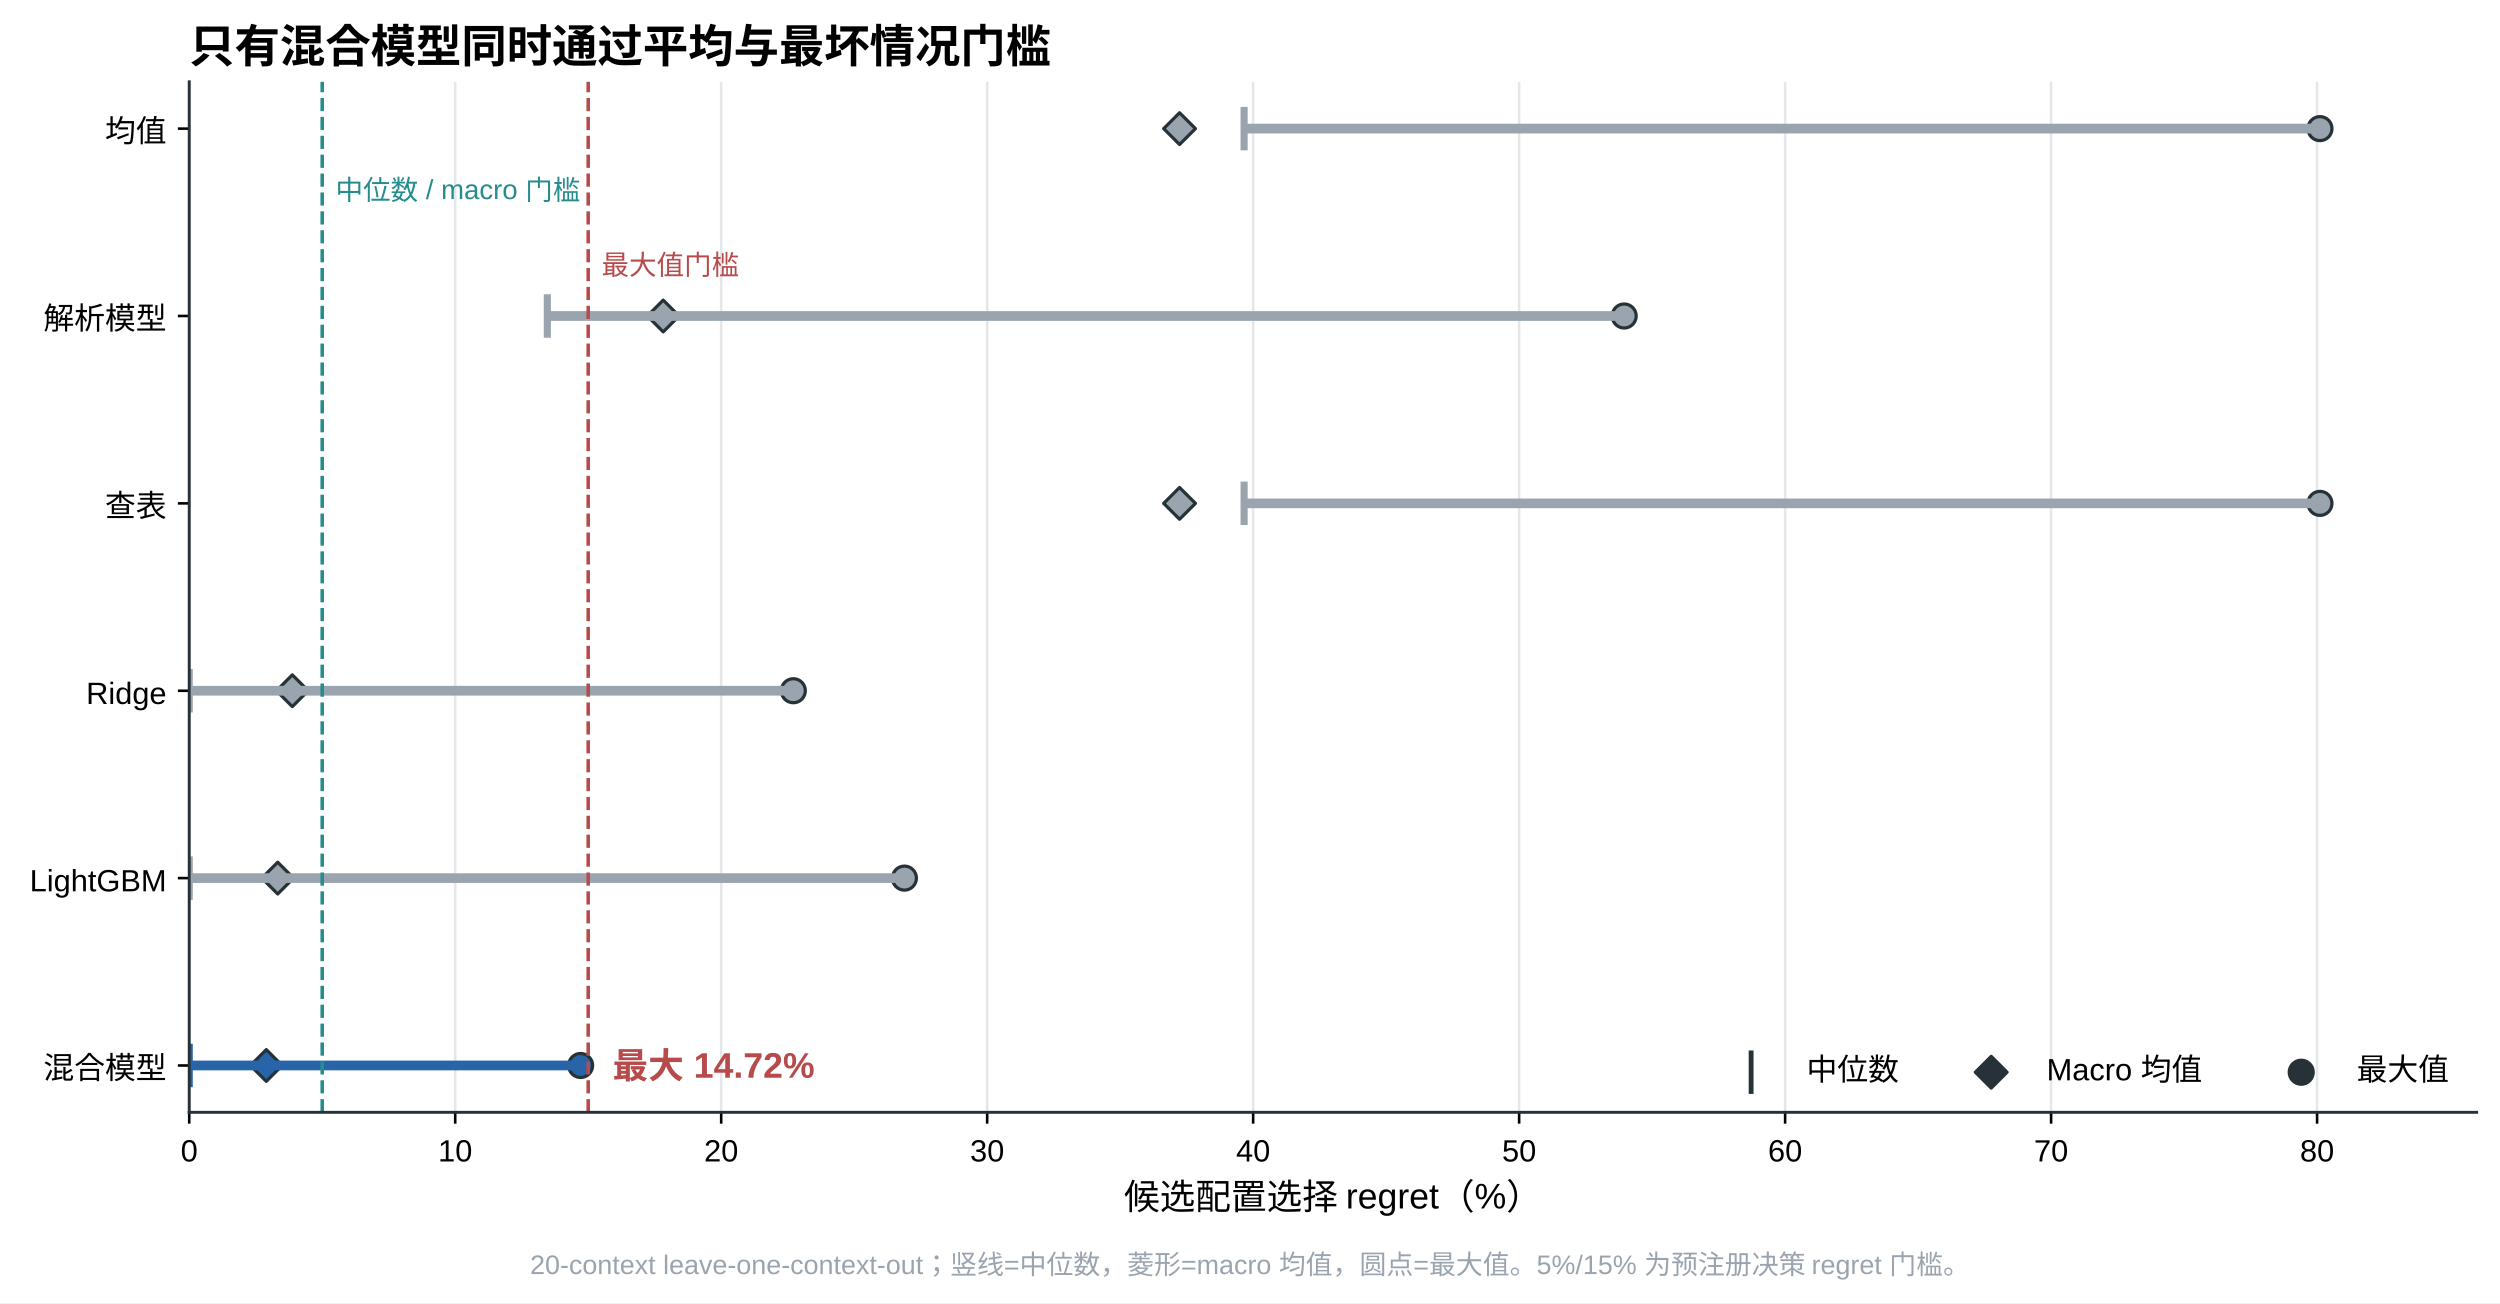
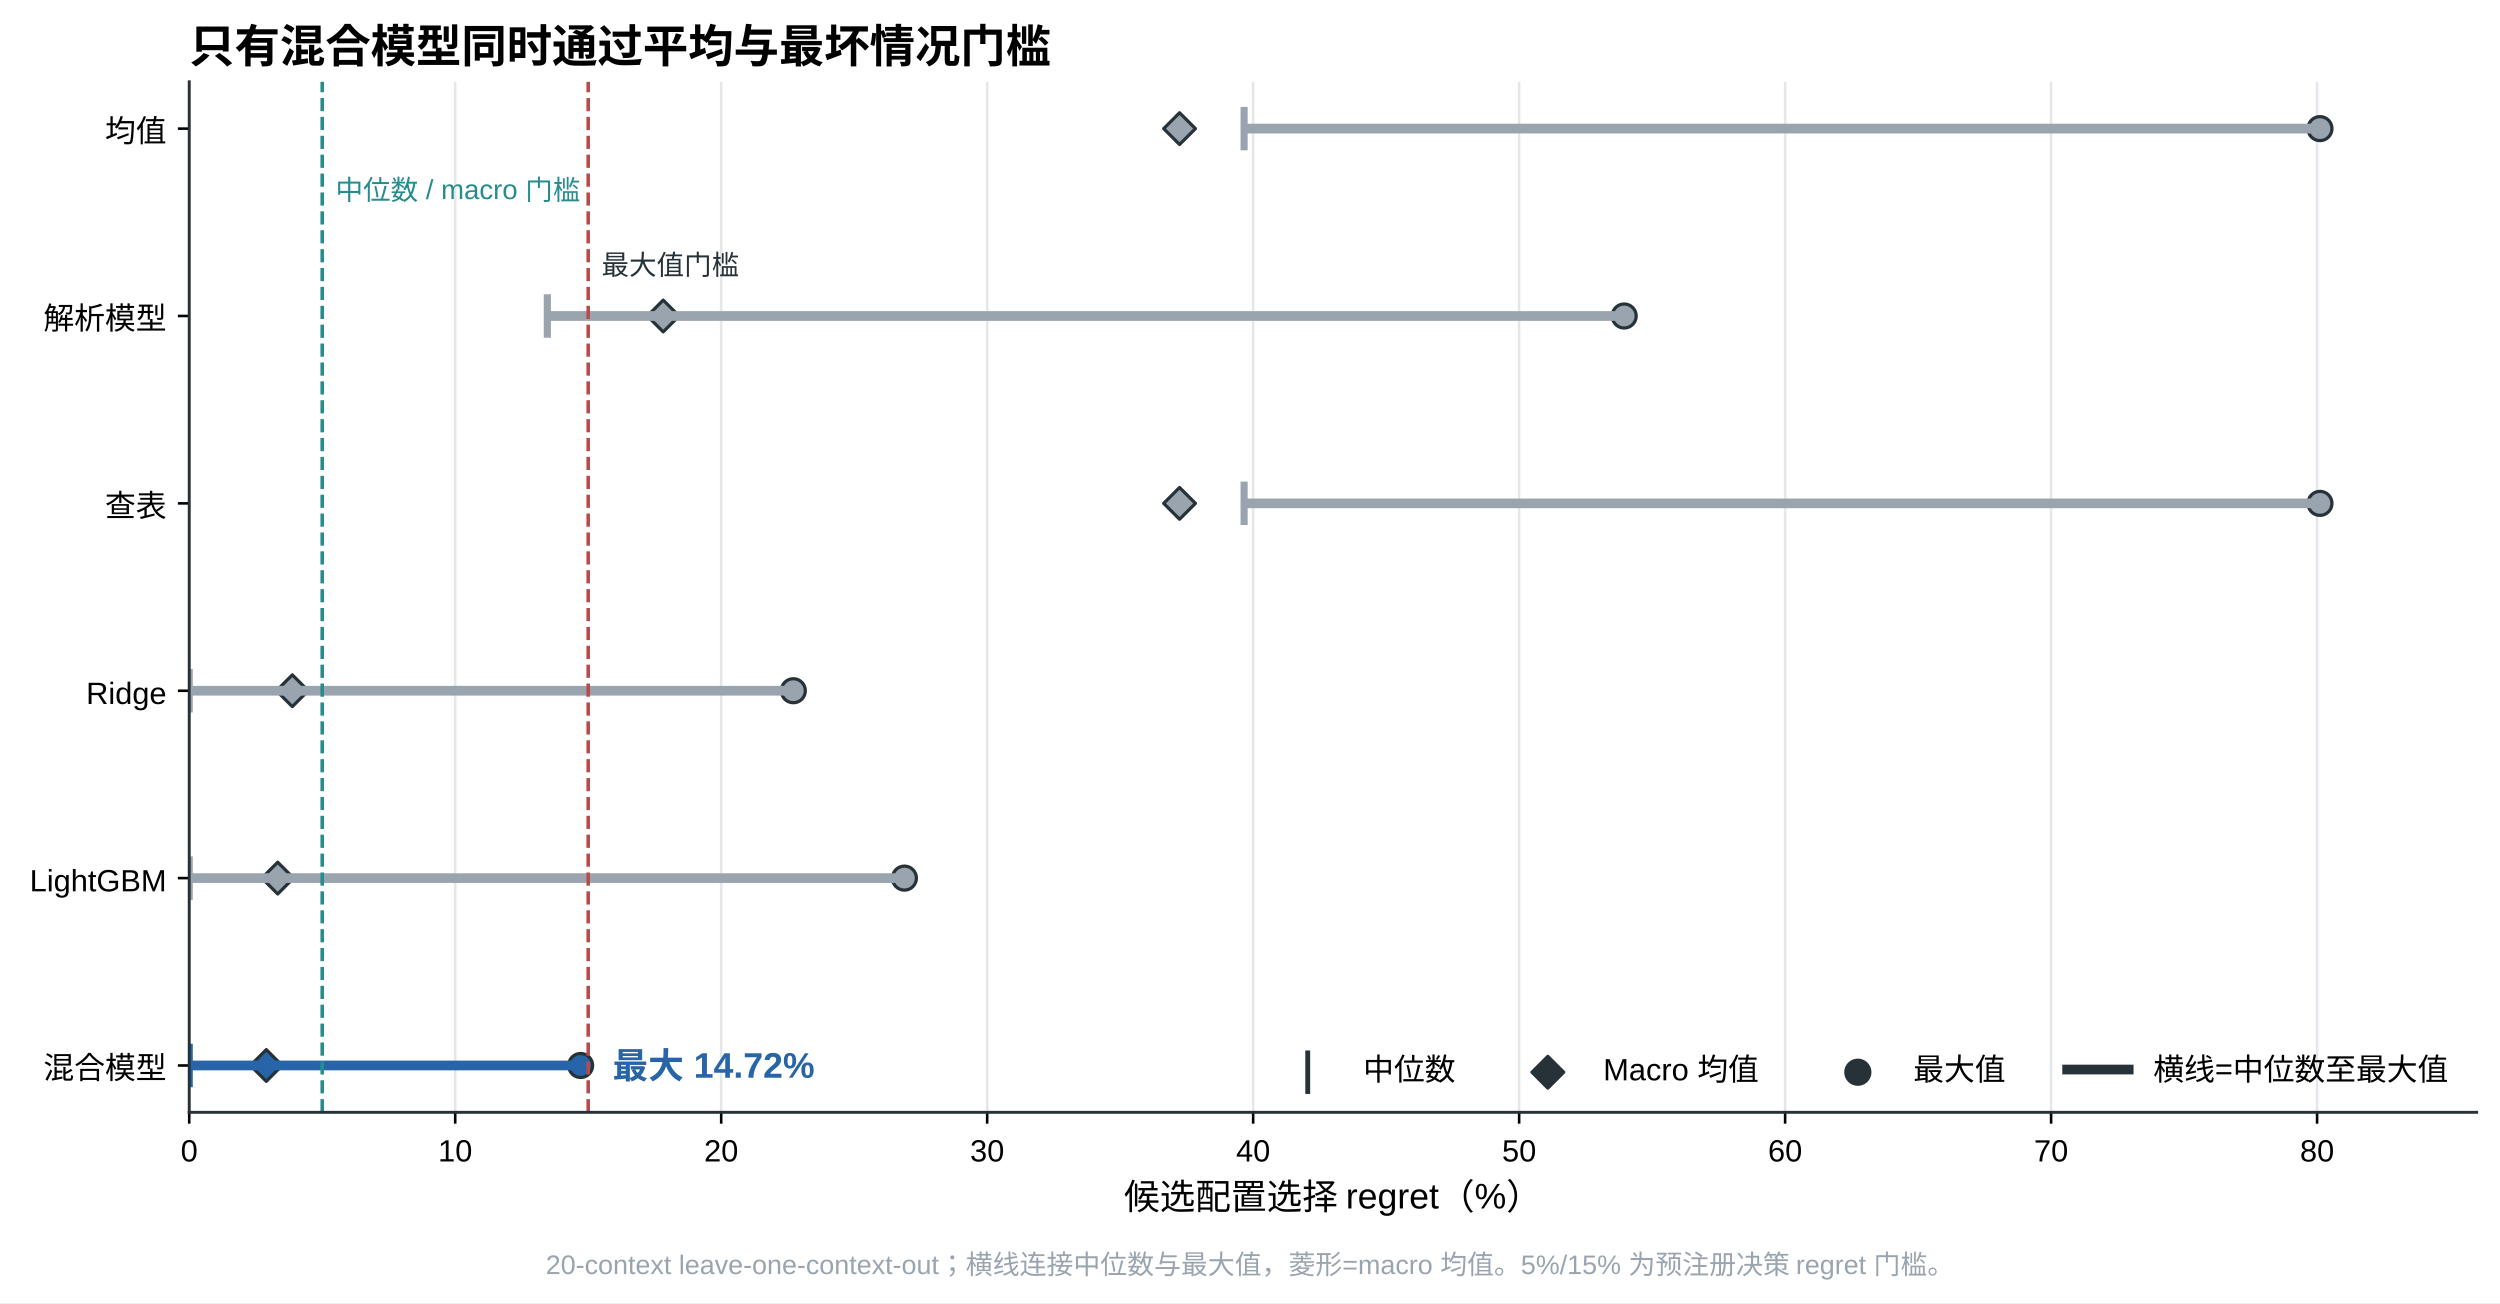
<svg xmlns="http://www.w3.org/2000/svg" xmlns:xlink="http://www.w3.org/1999/xlink" width="771.6pt" height="402.186pt" viewBox="0 0 771.6 402.186" version="1.1">
  <defs>
    <style type="text/css">*{stroke-linejoin: round; stroke-linecap: butt}</style>
  </defs>
  <g id="figure_1">
    <g id="patch_1">
      <path d="M 0 402.186 L 771.6 402.186 L 771.6 0 L 0 0 z " style="fill: #ffffff" />
    </g>
    <g id="axes_1">
      <g id="patch_2">
        <path d="M 58.402 343.307 L 764.4 343.307 L 764.4 25.24 L 58.402 25.24 z " style="fill: #ffffff" />
      </g>
      <g id="matplotlib.axis_1">
        <g id="xtick_1">
          <g id="line2d_1">
-             <path d="M 58.402 343.307 L 58.402 25.24 " clip-path="url(#pa37e10b043)" style="fill: none; stroke: #e5e8eb; stroke-width: 0.8; stroke-linecap: square" />
+             <path d="M 58.402 343.307 L 58.402 25.24 " clip-path="url(#p8f17d82b5f)" style="fill: none; stroke: #e5e8eb; stroke-width: 0.8; stroke-linecap: square" />
          </g>
          <g id="line2d_2">
            <defs>
-               <path id="mc24f35958a" d="M 0 0 L 0 3.5 " style="stroke: #000000; stroke-width: 0.8" />
+               <path id="mbf9ecc6042" d="M 0 0 L 0 3.5 " style="stroke: #000000; stroke-width: 0.8" />
            </defs>
            <g>
-               <use xlink:href="#mc24f35958a" x="58.402" y="343.307" style="stroke: #000000; stroke-width: 0.8" />
+               <use xlink:href="#mbf9ecc6042" x="58.402" y="343.307" style="stroke: #000000; stroke-width: 0.8" />
            </g>
          </g>
          <g id="text_1">
            <text style="font-size: 9.5px; font-family: 'PingFang SC', 'Hiragino Sans GB', 'Heiti SC', 'Arial', 'DejaVu Sans', 'Liberation Sans', sans-serif; text-anchor: middle" x="58.402" y="358.477" transform="rotate(-0 58.40172 358.4772)">0</text>
          </g>
        </g>
        <g id="xtick_2">
          <g id="line2d_3">
-             <path d="M 140.494 343.307 L 140.494 25.24 " clip-path="url(#pa37e10b043)" style="fill: none; stroke: #e5e8eb; stroke-width: 0.8; stroke-linecap: square" />
+             <path d="M 140.494 343.307 L 140.494 25.24 " clip-path="url(#p8f17d82b5f)" style="fill: none; stroke: #e5e8eb; stroke-width: 0.8; stroke-linecap: square" />
          </g>
          <g id="line2d_4">
            <g>
-               <use xlink:href="#mc24f35958a" x="140.494" y="343.307" style="stroke: #000000; stroke-width: 0.8" />
+               <use xlink:href="#mbf9ecc6042" x="140.494" y="343.307" style="stroke: #000000; stroke-width: 0.8" />
            </g>
          </g>
          <g id="text_2">
            <text style="font-size: 9.5px; font-family: 'PingFang SC', 'Hiragino Sans GB', 'Heiti SC', 'Arial', 'DejaVu Sans', 'Liberation Sans', sans-serif; text-anchor: middle" x="140.494" y="358.477" transform="rotate(-0 140.4945 358.4772)">10</text>
          </g>
        </g>
        <g id="xtick_3">
          <g id="line2d_5">
-             <path d="M 222.587 343.307 L 222.587 25.24 " clip-path="url(#pa37e10b043)" style="fill: none; stroke: #e5e8eb; stroke-width: 0.8; stroke-linecap: square" />
+             <path d="M 222.587 343.307 L 222.587 25.24 " clip-path="url(#p8f17d82b5f)" style="fill: none; stroke: #e5e8eb; stroke-width: 0.8; stroke-linecap: square" />
          </g>
          <g id="line2d_6">
            <g>
-               <use xlink:href="#mc24f35958a" x="222.587" y="343.307" style="stroke: #000000; stroke-width: 0.8" />
+               <use xlink:href="#mbf9ecc6042" x="222.587" y="343.307" style="stroke: #000000; stroke-width: 0.8" />
            </g>
          </g>
          <g id="text_3">
            <text style="font-size: 9.5px; font-family: 'PingFang SC', 'Hiragino Sans GB', 'Heiti SC', 'Arial', 'DejaVu Sans', 'Liberation Sans', sans-serif; text-anchor: middle" x="222.587" y="358.477" transform="rotate(-0 222.5873 358.4772)">20</text>
          </g>
        </g>
        <g id="xtick_4">
          <g id="line2d_7">
-             <path d="M 304.68 343.307 L 304.68 25.24 " clip-path="url(#pa37e10b043)" style="fill: none; stroke: #e5e8eb; stroke-width: 0.8; stroke-linecap: square" />
+             <path d="M 304.68 343.307 L 304.68 25.24 " clip-path="url(#p8f17d82b5f)" style="fill: none; stroke: #e5e8eb; stroke-width: 0.8; stroke-linecap: square" />
          </g>
          <g id="line2d_8">
            <g>
-               <use xlink:href="#mc24f35958a" x="304.68" y="343.307" style="stroke: #000000; stroke-width: 0.8" />
+               <use xlink:href="#mbf9ecc6042" x="304.68" y="343.307" style="stroke: #000000; stroke-width: 0.8" />
            </g>
          </g>
          <g id="text_4">
            <text style="font-size: 9.5px; font-family: 'PingFang SC', 'Hiragino Sans GB', 'Heiti SC', 'Arial', 'DejaVu Sans', 'Liberation Sans', sans-serif; text-anchor: middle" x="304.68" y="358.477" transform="rotate(-0 304.68 358.4772)">30</text>
          </g>
        </g>
        <g id="xtick_5">
          <g id="line2d_9">
-             <path d="M 386.773 343.307 L 386.773 25.24 " clip-path="url(#pa37e10b043)" style="fill: none; stroke: #e5e8eb; stroke-width: 0.8; stroke-linecap: square" />
+             <path d="M 386.773 343.307 L 386.773 25.24 " clip-path="url(#p8f17d82b5f)" style="fill: none; stroke: #e5e8eb; stroke-width: 0.8; stroke-linecap: square" />
          </g>
          <g id="line2d_10">
            <g>
-               <use xlink:href="#mc24f35958a" x="386.773" y="343.307" style="stroke: #000000; stroke-width: 0.8" />
+               <use xlink:href="#mbf9ecc6042" x="386.773" y="343.307" style="stroke: #000000; stroke-width: 0.8" />
            </g>
          </g>
          <g id="text_5">
            <text style="font-size: 9.5px; font-family: 'PingFang SC', 'Hiragino Sans GB', 'Heiti SC', 'Arial', 'DejaVu Sans', 'Liberation Sans', sans-serif; text-anchor: middle" x="386.773" y="358.477" transform="rotate(-0 386.7728 358.4772)">40</text>
          </g>
        </g>
        <g id="xtick_6">
          <g id="line2d_11">
-             <path d="M 468.866 343.307 L 468.866 25.24 " clip-path="url(#pa37e10b043)" style="fill: none; stroke: #e5e8eb; stroke-width: 0.8; stroke-linecap: square" />
+             <path d="M 468.866 343.307 L 468.866 25.24 " clip-path="url(#p8f17d82b5f)" style="fill: none; stroke: #e5e8eb; stroke-width: 0.8; stroke-linecap: square" />
          </g>
          <g id="line2d_12">
            <g>
-               <use xlink:href="#mc24f35958a" x="468.866" y="343.307" style="stroke: #000000; stroke-width: 0.8" />
+               <use xlink:href="#mbf9ecc6042" x="468.866" y="343.307" style="stroke: #000000; stroke-width: 0.8" />
            </g>
          </g>
          <g id="text_6">
            <text style="font-size: 9.5px; font-family: 'PingFang SC', 'Hiragino Sans GB', 'Heiti SC', 'Arial', 'DejaVu Sans', 'Liberation Sans', sans-serif; text-anchor: middle" x="468.866" y="358.477" transform="rotate(-0 468.8656 358.4772)">50</text>
          </g>
        </g>
        <g id="xtick_7">
          <g id="line2d_13">
-             <path d="M 550.958 343.307 L 550.958 25.24 " clip-path="url(#pa37e10b043)" style="fill: none; stroke: #e5e8eb; stroke-width: 0.8; stroke-linecap: square" />
+             <path d="M 550.958 343.307 L 550.958 25.24 " clip-path="url(#p8f17d82b5f)" style="fill: none; stroke: #e5e8eb; stroke-width: 0.8; stroke-linecap: square" />
          </g>
          <g id="line2d_14">
            <g>
-               <use xlink:href="#mc24f35958a" x="550.958" y="343.307" style="stroke: #000000; stroke-width: 0.8" />
+               <use xlink:href="#mbf9ecc6042" x="550.958" y="343.307" style="stroke: #000000; stroke-width: 0.8" />
            </g>
          </g>
          <g id="text_7">
            <text style="font-size: 9.5px; font-family: 'PingFang SC', 'Hiragino Sans GB', 'Heiti SC', 'Arial', 'DejaVu Sans', 'Liberation Sans', sans-serif; text-anchor: middle" x="550.958" y="358.477" transform="rotate(-0 550.9583 358.4772)">60</text>
          </g>
        </g>
        <g id="xtick_8">
          <g id="line2d_15">
-             <path d="M 633.051 343.307 L 633.051 25.24 " clip-path="url(#pa37e10b043)" style="fill: none; stroke: #e5e8eb; stroke-width: 0.8; stroke-linecap: square" />
+             <path d="M 633.051 343.307 L 633.051 25.24 " clip-path="url(#p8f17d82b5f)" style="fill: none; stroke: #e5e8eb; stroke-width: 0.8; stroke-linecap: square" />
          </g>
          <g id="line2d_16">
            <g>
-               <use xlink:href="#mc24f35958a" x="633.051" y="343.307" style="stroke: #000000; stroke-width: 0.8" />
+               <use xlink:href="#mbf9ecc6042" x="633.051" y="343.307" style="stroke: #000000; stroke-width: 0.8" />
            </g>
          </g>
          <g id="text_8">
            <text style="font-size: 9.5px; font-family: 'PingFang SC', 'Hiragino Sans GB', 'Heiti SC', 'Arial', 'DejaVu Sans', 'Liberation Sans', sans-serif; text-anchor: middle" x="633.051" y="358.477" transform="rotate(-0 633.0511 358.4772)">70</text>
          </g>
        </g>
        <g id="xtick_9">
          <g id="line2d_17">
-             <path d="M 715.144 343.307 L 715.144 25.24 " clip-path="url(#pa37e10b043)" style="fill: none; stroke: #e5e8eb; stroke-width: 0.8; stroke-linecap: square" />
+             <path d="M 715.144 343.307 L 715.144 25.24 " clip-path="url(#p8f17d82b5f)" style="fill: none; stroke: #e5e8eb; stroke-width: 0.8; stroke-linecap: square" />
          </g>
          <g id="line2d_18">
            <g>
-               <use xlink:href="#mc24f35958a" x="715.144" y="343.307" style="stroke: #000000; stroke-width: 0.8" />
+               <use xlink:href="#mbf9ecc6042" x="715.144" y="343.307" style="stroke: #000000; stroke-width: 0.8" />
            </g>
          </g>
          <g id="text_9">
            <text style="font-size: 9.5px; font-family: 'PingFang SC', 'Hiragino Sans GB', 'Heiti SC', 'Arial', 'DejaVu Sans', 'Liberation Sans', sans-serif; text-anchor: middle" x="715.144" y="358.477" transform="rotate(-0 715.1439 358.4772)">80</text>
          </g>
        </g>
        <g id="text_10">
          <text style="font-size: 11px; font-family: 'PingFang SC', 'Hiragino Sans GB', 'Heiti SC', 'Arial', 'DejaVu Sans', 'Liberation Sans', sans-serif; text-anchor: middle" x="411.401" y="373.267" transform="rotate(-0 411.4006 373.2672)">候选配置选择 regret（%）</text>
        </g>
      </g>
      <g id="matplotlib.axis_2">
        <g id="ytick_1">
          <g id="line2d_19">
            <defs>
-               <path id="mb0dd5db1c2" d="M 0 0 L -3.5 0 " style="stroke: #000000; stroke-width: 0.8" />
+               <path id="mc2cc28c5b5" d="M 0 0 L -3.5 0 " style="stroke: #000000; stroke-width: 0.8" />
            </defs>
            <g>
-               <use xlink:href="#mb0dd5db1c2" x="58.402" y="39.698" style="stroke: #000000; stroke-width: 0.8" />
+               <use xlink:href="#mc2cc28c5b5" x="58.402" y="39.698" style="stroke: #000000; stroke-width: 0.8" />
            </g>
          </g>
          <g id="text_11">
            <text style="font-size: 9.5px; font-family: 'PingFang SC', 'Hiragino Sans GB', 'Heiti SC', 'Arial', 'DejaVu Sans', 'Liberation Sans', sans-serif; text-anchor: end" x="51.402" y="43.783" transform="rotate(-0 51.40172 43.7826)">均值</text>
          </g>
        </g>
        <g id="ytick_2">
          <g id="line2d_20">
            <g>
-               <use xlink:href="#mb0dd5db1c2" x="58.402" y="97.528" style="stroke: #000000; stroke-width: 0.8" />
+               <use xlink:href="#mc2cc28c5b5" x="58.402" y="97.528" style="stroke: #000000; stroke-width: 0.8" />
            </g>
          </g>
          <g id="text_12">
            <text style="font-size: 9.5px; font-family: 'PingFang SC', 'Hiragino Sans GB', 'Heiti SC', 'Arial', 'DejaVu Sans', 'Liberation Sans', sans-serif; text-anchor: end" x="51.402" y="101.613" transform="rotate(-0 51.40172 101.613)">解析模型</text>
          </g>
        </g>
        <g id="ytick_3">
          <g id="line2d_21">
            <g>
-               <use xlink:href="#mb0dd5db1c2" x="58.402" y="155.358" style="stroke: #000000; stroke-width: 0.8" />
+               <use xlink:href="#mc2cc28c5b5" x="58.402" y="155.358" style="stroke: #000000; stroke-width: 0.8" />
            </g>
          </g>
          <g id="text_13">
            <text style="font-size: 9.5px; font-family: 'PingFang SC', 'Hiragino Sans GB', 'Heiti SC', 'Arial', 'DejaVu Sans', 'Liberation Sans', sans-serif; text-anchor: end" x="51.402" y="159.443" transform="rotate(-0 51.40172 159.4434)">查表</text>
          </g>
        </g>
        <g id="ytick_4">
          <g id="line2d_22">
            <g>
-               <use xlink:href="#mb0dd5db1c2" x="58.402" y="213.189" style="stroke: #000000; stroke-width: 0.8" />
+               <use xlink:href="#mc2cc28c5b5" x="58.402" y="213.189" style="stroke: #000000; stroke-width: 0.8" />
            </g>
          </g>
          <g id="text_14">
            <text style="font-size: 9.5px; font-family: 'PingFang SC', 'Hiragino Sans GB', 'Heiti SC', 'Arial', 'DejaVu Sans', 'Liberation Sans', sans-serif; text-anchor: end" x="51.402" y="217.274" transform="rotate(-0 51.40172 217.2738)">Ridge</text>
          </g>
        </g>
        <g id="ytick_5">
          <g id="line2d_23">
            <g>
-               <use xlink:href="#mb0dd5db1c2" x="58.402" y="271.019" style="stroke: #000000; stroke-width: 0.8" />
+               <use xlink:href="#mc2cc28c5b5" x="58.402" y="271.019" style="stroke: #000000; stroke-width: 0.8" />
            </g>
          </g>
          <g id="text_15">
            <text style="font-size: 9.5px; font-family: 'PingFang SC', 'Hiragino Sans GB', 'Heiti SC', 'Arial', 'DejaVu Sans', 'Liberation Sans', sans-serif; text-anchor: end" x="51.402" y="275.104" transform="rotate(-0 51.40172 275.1042)">LightGBM</text>
          </g>
        </g>
        <g id="ytick_6">
          <g id="line2d_24">
            <g>
-               <use xlink:href="#mb0dd5db1c2" x="58.402" y="328.85" style="stroke: #000000; stroke-width: 0.8" />
+               <use xlink:href="#mc2cc28c5b5" x="58.402" y="328.85" style="stroke: #000000; stroke-width: 0.8" />
            </g>
          </g>
          <g id="text_16">
            <text style="font-size: 9.5px; font-family: 'PingFang SC', 'Hiragino Sans GB', 'Heiti SC', 'Arial', 'DejaVu Sans', 'Liberation Sans', sans-serif; text-anchor: end" x="51.402" y="332.935" transform="rotate(-0 51.40172 332.9346)">混合模型</text>
          </g>
        </g>
      </g>
      <g id="PathCollection_1">
        <defs>
-           <path id="mb87c139015" d="M 0 6.708 L 0 -6.708 " style="stroke: #9aa4af; stroke-width: 2.2" />
-         </defs>
-         <g clip-path="url(#pa37e10b043)">
-           <use xlink:href="#mb87c139015" x="383.981" y="39.698" style="fill: #9aa4af; stroke: #9aa4af; stroke-width: 2.2" />
+           <path id="m40cfe04ef6" d="M 0 6.708 L 0 -6.708 " style="stroke: #9aa4af; stroke-width: 2.2" />
+         </defs>
+         <g clip-path="url(#p8f17d82b5f)">
+           <use xlink:href="#m40cfe04ef6" x="383.981" y="39.698" style="fill: #9aa4af; stroke: #9aa4af; stroke-width: 2.2" />
        </g>
      </g>
      <g id="PathCollection_2">
        <defs>
-           <path id="mb8f2b60434" d="M -0 4.899 L 4.899 0 L 0 -4.899 L -4.899 -0 z " style="stroke: #263238" />
-         </defs>
-         <g clip-path="url(#pa37e10b043)">
-           <use xlink:href="#mb8f2b60434" x="364.057" y="39.698" style="fill: #9aa4af; stroke: #263238" />
+           <path id="m47064dadc4" d="M -0 4.899 L 4.899 0 L 0 -4.899 L -4.899 -0 z " style="stroke: #263238" />
+         </defs>
+         <g clip-path="url(#p8f17d82b5f)">
+           <use xlink:href="#m47064dadc4" x="364.057" y="39.698" style="fill: #9aa4af; stroke: #263238" />
        </g>
      </g>
      <g id="PathCollection_3">
        <defs>
-           <path id="m7623bbeeb7" d="M 0 3.708 C 0.983 3.708 1.927 3.317 2.622 2.622 C 3.317 1.927 3.708 0.983 3.708 0 C 3.708 -0.983 3.317 -1.927 2.622 -2.622 C 1.927 -3.317 0.983 -3.708 0 -3.708 C -0.983 -3.708 -1.927 -3.317 -2.622 -2.622 C -3.317 -1.927 -3.708 -0.983 -3.708 0 C -3.708 0.983 -3.317 1.927 -2.622 2.622 C -1.927 3.317 -0.983 3.708 0 3.708 z " style="stroke: #263238" />
-         </defs>
-         <g clip-path="url(#pa37e10b043)">
-           <use xlink:href="#m7623bbeeb7" x="716.031" y="39.698" style="fill: #9aa4af; stroke: #263238" />
+           <path id="mafb4cd6042" d="M 0 3.708 C 0.983 3.708 1.927 3.317 2.622 2.622 C 3.317 1.927 3.708 0.983 3.708 0 C 3.708 -0.983 3.317 -1.927 2.622 -2.622 C 1.927 -3.317 0.983 -3.708 0 -3.708 C -0.983 -3.708 -1.927 -3.317 -2.622 -2.622 C -3.317 -1.927 -3.708 -0.983 -3.708 0 C -3.708 0.983 -3.317 1.927 -2.622 2.622 C -1.927 3.317 -0.983 3.708 0 3.708 z " style="stroke: #263238" />
+         </defs>
+         <g clip-path="url(#p8f17d82b5f)">
+           <use xlink:href="#mafb4cd6042" x="716.031" y="39.698" style="fill: #9aa4af; stroke: #263238" />
        </g>
      </g>
      <g id="PathCollection_4">
-         <g clip-path="url(#pa37e10b043)">
-           <use xlink:href="#mb87c139015" x="168.93" y="97.528" style="fill: #9aa4af; stroke: #9aa4af; stroke-width: 2.2" />
+         <g clip-path="url(#p8f17d82b5f)">
+           <use xlink:href="#m40cfe04ef6" x="168.93" y="97.528" style="fill: #9aa4af; stroke: #9aa4af; stroke-width: 2.2" />
        </g>
      </g>
      <g id="PathCollection_5">
-         <g clip-path="url(#pa37e10b043)">
-           <use xlink:href="#mb8f2b60434" x="204.695" y="97.528" style="fill: #9aa4af; stroke: #263238" />
+         <g clip-path="url(#p8f17d82b5f)">
+           <use xlink:href="#m47064dadc4" x="204.695" y="97.528" style="fill: #9aa4af; stroke: #263238" />
        </g>
      </g>
      <g id="PathCollection_6">
-         <g clip-path="url(#pa37e10b043)">
-           <use xlink:href="#m7623bbeeb7" x="501.288" y="97.528" style="fill: #9aa4af; stroke: #263238" />
+         <g clip-path="url(#p8f17d82b5f)">
+           <use xlink:href="#mafb4cd6042" x="501.288" y="97.528" style="fill: #9aa4af; stroke: #263238" />
        </g>
      </g>
      <g id="PathCollection_7">
-         <g clip-path="url(#pa37e10b043)">
-           <use xlink:href="#mb87c139015" x="383.981" y="155.358" style="fill: #9aa4af; stroke: #9aa4af; stroke-width: 2.2" />
+         <g clip-path="url(#p8f17d82b5f)">
+           <use xlink:href="#m40cfe04ef6" x="383.981" y="155.358" style="fill: #9aa4af; stroke: #9aa4af; stroke-width: 2.2" />
        </g>
      </g>
      <g id="PathCollection_8">
-         <g clip-path="url(#pa37e10b043)">
-           <use xlink:href="#mb8f2b60434" x="364.057" y="155.358" style="fill: #9aa4af; stroke: #263238" />
+         <g clip-path="url(#p8f17d82b5f)">
+           <use xlink:href="#m47064dadc4" x="364.057" y="155.358" style="fill: #9aa4af; stroke: #263238" />
        </g>
      </g>
      <g id="PathCollection_9">
-         <g clip-path="url(#pa37e10b043)">
-           <use xlink:href="#m7623bbeeb7" x="716.031" y="155.358" style="fill: #9aa4af; stroke: #263238" />
+         <g clip-path="url(#p8f17d82b5f)">
+           <use xlink:href="#mafb4cd6042" x="716.031" y="155.358" style="fill: #9aa4af; stroke: #263238" />
        </g>
      </g>
      <g id="PathCollection_10">
-         <g clip-path="url(#pa37e10b043)">
-           <use xlink:href="#mb87c139015" x="58.402" y="213.189" style="fill: #9aa4af; stroke: #9aa4af; stroke-width: 2.2" />
+         <g clip-path="url(#p8f17d82b5f)">
+           <use xlink:href="#m40cfe04ef6" x="58.402" y="213.189" style="fill: #9aa4af; stroke: #9aa4af; stroke-width: 2.2" />
        </g>
      </g>
      <g id="PathCollection_11">
-         <g clip-path="url(#pa37e10b043)">
-           <use xlink:href="#mb8f2b60434" x="90.219" y="213.189" style="fill: #9aa4af; stroke: #263238" />
+         <g clip-path="url(#p8f17d82b5f)">
+           <use xlink:href="#m47064dadc4" x="90.219" y="213.189" style="fill: #9aa4af; stroke: #263238" />
        </g>
      </g>
      <g id="PathCollection_12">
-         <g clip-path="url(#pa37e10b043)">
-           <use xlink:href="#m7623bbeeb7" x="244.852" y="213.189" style="fill: #9aa4af; stroke: #263238" />
+         <g clip-path="url(#p8f17d82b5f)">
+           <use xlink:href="#mafb4cd6042" x="244.852" y="213.189" style="fill: #9aa4af; stroke: #263238" />
        </g>
      </g>
      <g id="PathCollection_13">
-         <g clip-path="url(#pa37e10b043)">
-           <use xlink:href="#mb87c139015" x="58.402" y="271.019" style="fill: #9aa4af; stroke: #9aa4af; stroke-width: 2.2" />
+         <g clip-path="url(#p8f17d82b5f)">
+           <use xlink:href="#m40cfe04ef6" x="58.402" y="271.019" style="fill: #9aa4af; stroke: #9aa4af; stroke-width: 2.2" />
        </g>
      </g>
      <g id="PathCollection_14">
-         <g clip-path="url(#pa37e10b043)">
-           <use xlink:href="#mb8f2b60434" x="85.708" y="271.019" style="fill: #9aa4af; stroke: #263238" />
+         <g clip-path="url(#p8f17d82b5f)">
+           <use xlink:href="#m47064dadc4" x="85.708" y="271.019" style="fill: #9aa4af; stroke: #263238" />
        </g>
      </g>
      <g id="PathCollection_15">
-         <g clip-path="url(#pa37e10b043)">
-           <use xlink:href="#m7623bbeeb7" x="279.138" y="271.019" style="fill: #9aa4af; stroke: #263238" />
+         <g clip-path="url(#p8f17d82b5f)">
+           <use xlink:href="#mafb4cd6042" x="279.138" y="271.019" style="fill: #9aa4af; stroke: #263238" />
        </g>
      </g>
      <g id="PathCollection_16">
        <defs>
-           <path id="ma6dba0dc4d" d="M 0 6.708 L 0 -6.708 " style="stroke: #2864a8; stroke-width: 2.2" />
-         </defs>
-         <g clip-path="url(#pa37e10b043)">
-           <use xlink:href="#ma6dba0dc4d" x="58.402" y="328.85" style="fill: #2864a8; stroke: #2864a8; stroke-width: 2.2" />
+           <path id="m0d2ecd7e5d" d="M 0 6.708 L 0 -6.708 " style="stroke: #2864a8; stroke-width: 2.2" />
+         </defs>
+         <g clip-path="url(#p8f17d82b5f)">
+           <use xlink:href="#m0d2ecd7e5d" x="58.402" y="328.85" style="fill: #2864a8; stroke: #2864a8; stroke-width: 2.2" />
        </g>
      </g>
      <g id="PathCollection_17">
        <defs>
-           <path id="m5c4e8cc286" d="M -0 4.899 L 4.899 0 L 0 -4.899 L -4.899 -0 z " style="stroke: #263238" />
-         </defs>
-         <g clip-path="url(#pa37e10b043)">
-           <use xlink:href="#m5c4e8cc286" x="82.187" y="328.85" style="fill: #2864a8; stroke: #263238" />
+           <path id="m7c6e5df549" d="M -0 4.899 L 4.899 0 L 0 -4.899 L -4.899 -0 z " style="stroke: #263238" />
+         </defs>
+         <g clip-path="url(#p8f17d82b5f)">
+           <use xlink:href="#m7c6e5df549" x="82.187" y="328.85" style="fill: #2864a8; stroke: #263238" />
        </g>
      </g>
      <g id="PathCollection_18">
        <defs>
-           <path id="m79100680e9" d="M 0 3.708 C 0.983 3.708 1.927 3.317 2.622 2.622 C 3.317 1.927 3.708 0.983 3.708 0 C 3.708 -0.983 3.317 -1.927 2.622 -2.622 C 1.927 -3.317 0.983 -3.708 0 -3.708 C -0.983 -3.708 -1.927 -3.317 -2.622 -2.622 C -3.317 -1.927 -3.708 -0.983 -3.708 0 C -3.708 0.983 -3.317 1.927 -2.622 2.622 C -1.927 3.317 -0.983 3.708 0 3.708 z " style="stroke: #263238" />
-         </defs>
-         <g clip-path="url(#pa37e10b043)">
-           <use xlink:href="#m79100680e9" x="179.203" y="328.85" style="fill: #2864a8; stroke: #263238" />
+           <path id="mf76e5cb2f1" d="M 0 3.708 C 0.983 3.708 1.927 3.317 2.622 2.622 C 3.317 1.927 3.708 0.983 3.708 0 C 3.708 -0.983 3.317 -1.927 2.622 -2.622 C 1.927 -3.317 0.983 -3.708 0 -3.708 C -0.983 -3.708 -1.927 -3.317 -2.622 -2.622 C -3.317 -1.927 -3.708 -0.983 -3.708 0 C -3.708 0.983 -3.317 1.927 -2.622 2.622 C -1.927 3.317 -0.983 3.708 0 3.708 z " style="stroke: #263238" />
+         </defs>
+         <g clip-path="url(#p8f17d82b5f)">
+           <use xlink:href="#mf76e5cb2f1" x="179.203" y="328.85" style="fill: #2864a8; stroke: #263238" />
        </g>
      </g>
      <g id="PathCollection_19" />
      <g id="PathCollection_20" />
      <g id="PathCollection_21" />
      <g id="LineCollection_1">
-         <path d="M 383.981 39.698 L 716.031 39.698 " clip-path="url(#pa37e10b043)" style="fill: none; stroke: #9aa4af; stroke-width: 3" />
+         <path d="M 383.981 39.698 L 716.031 39.698 " clip-path="url(#p8f17d82b5f)" style="fill: none; stroke: #9aa4af; stroke-width: 3" />
      </g>
      <g id="LineCollection_2">
-         <path d="M 168.93 97.528 L 501.288 97.528 " clip-path="url(#pa37e10b043)" style="fill: none; stroke: #9aa4af; stroke-width: 3" />
+         <path d="M 168.93 97.528 L 501.288 97.528 " clip-path="url(#p8f17d82b5f)" style="fill: none; stroke: #9aa4af; stroke-width: 3" />
      </g>
      <g id="LineCollection_3">
-         <path d="M 383.981 155.358 L 716.031 155.358 " clip-path="url(#pa37e10b043)" style="fill: none; stroke: #9aa4af; stroke-width: 3" />
+         <path d="M 383.981 155.358 L 716.031 155.358 " clip-path="url(#p8f17d82b5f)" style="fill: none; stroke: #9aa4af; stroke-width: 3" />
      </g>
      <g id="LineCollection_4">
-         <path d="M 58.402 213.189 L 244.852 213.189 " clip-path="url(#pa37e10b043)" style="fill: none; stroke: #9aa4af; stroke-width: 3" />
+         <path d="M 58.402 213.189 L 244.852 213.189 " clip-path="url(#p8f17d82b5f)" style="fill: none; stroke: #9aa4af; stroke-width: 3" />
      </g>
      <g id="LineCollection_5">
-         <path d="M 58.402 271.019 L 279.138 271.019 " clip-path="url(#pa37e10b043)" style="fill: none; stroke: #9aa4af; stroke-width: 3" />
+         <path d="M 58.402 271.019 L 279.138 271.019 " clip-path="url(#p8f17d82b5f)" style="fill: none; stroke: #9aa4af; stroke-width: 3" />
      </g>
      <g id="LineCollection_6">
-         <path d="M 58.402 328.85 L 179.203 328.85 " clip-path="url(#pa37e10b043)" style="fill: none; stroke: #2864a8; stroke-width: 3" />
+         <path d="M 58.402 328.85 L 179.203 328.85 " clip-path="url(#p8f17d82b5f)" style="fill: none; stroke: #2864a8; stroke-width: 3" />
      </g>
      <g id="line2d_25">
-         <path d="M 99.448 343.307 L 99.448 25.24 " clip-path="url(#pa37e10b043)" style="fill: none; stroke-dasharray: 4.07,1.76; stroke-dashoffset: 0; stroke: #278c8e; stroke-width: 1.1" />
+         <path d="M 99.448 343.307 L 99.448 25.24 " clip-path="url(#p8f17d82b5f)" style="fill: none; stroke-dasharray: 4.07,1.76; stroke-dashoffset: 0; stroke: #278c8e; stroke-width: 1.1" />
      </g>
      <g id="line2d_26">
-         <path d="M 181.541 343.307 L 181.541 25.24 " clip-path="url(#pa37e10b043)" style="fill: none; stroke-dasharray: 4.07,1.76; stroke-dashoffset: 0; stroke: #b74b4b; stroke-width: 1.1" />
-       </g>
+         <path d="M 181.541 343.307 L 181.541 25.24 " clip-path="url(#p8f17d82b5f)" style="fill: none; stroke-dasharray: 4.07,1.76; stroke-dashoffset: 0; stroke: #b74b4b; stroke-width: 1.1" />
+       </g>
+       <g id="line2d_27" />
      <g id="patch_3">
        <path d="M 58.402 343.307 L 58.402 25.24 " style="fill: none; stroke: #263238; stroke-width: 0.9; stroke-linejoin: miter; stroke-linecap: square" />
      </g>
      <g id="patch_4">
        <path d="M 58.402 343.307 L 764.4 343.307 " style="fill: none; stroke: #263238; stroke-width: 0.9; stroke-linejoin: miter; stroke-linecap: square" />
      </g>
      <g id="text_17">
-         <text style="font-weight: 700; font-size: 11px; font-family: 'PingFang SC', 'Hiragino Sans GB', 'Heiti SC', 'Arial', 'DejaVu Sans', 'Liberation Sans', sans-serif; text-anchor: start; fill: #b74b4b" x="189.054" y="332.81" transform="rotate(-0 189.054 332.8096)">最大 14.72%</text>
+         <text style="font-weight: 700; font-size: 11px; font-family: 'PingFang SC', 'Hiragino Sans GB', 'Heiti SC', 'Arial', 'DejaVu Sans', 'Liberation Sans', sans-serif; text-anchor: start; fill: #2864a8" x="189.054" y="332.81" transform="rotate(-0 189.054 332.8096)">最大 14.72%</text>
      </g>
      <g id="text_18">
        <text style="font-size: 8.5px; font-family: 'PingFang SC', 'Hiragino Sans GB', 'Heiti SC', 'Arial', 'DejaVu Sans', 'Liberation Sans', sans-serif; text-anchor: start; fill: #278c8e" x="103.553" y="61.673" transform="rotate(-0 103.5527 61.67315)">中位数 / macro 门槛</text>
      </g>
      <g id="text_19">
-         <text style="font-size: 8.5px; font-family: 'PingFang SC', 'Hiragino Sans GB', 'Heiti SC', 'Arial', 'DejaVu Sans', 'Liberation Sans', sans-serif; text-anchor: start; fill: #b74b4b" x="185.646" y="84.805" transform="rotate(-0 185.6455 84.80531)">最大值门槛</text>
+         <text style="font-size: 8.5px; font-family: 'PingFang SC', 'Hiragino Sans GB', 'Heiti SC', 'Arial', 'DejaVu Sans', 'Liberation Sans', sans-serif; text-anchor: start; fill: #263238" x="185.646" y="84.805" transform="rotate(-0 185.6455 84.80531)">最大值门槛</text>
      </g>
      <g id="text_20">
        <text style="font-weight: 700; font-size: 14px; font-family: 'PingFang SC', 'Hiragino Sans GB', 'Heiti SC', 'Arial', 'DejaVu Sans', 'Liberation Sans', sans-serif; text-anchor: start" x="58.402" y="19.24" transform="rotate(-0 58.40172 19.24)">只有混合模型同时通过平均与最坏情况门槛</text>
      </g>
      <g id="legend_1">
        <g id="PathCollection_22">
          <defs>
-             <path id="m48c2952468" d="M 0 6.708 L 0 -6.708 " style="stroke: #263238; stroke-width: 1.5" />
+             <path id="m4c25b857ff" d="M 0 6.708 L 0 -6.708 " style="stroke: #263238; stroke-width: 1.5" />
          </defs>
          <g>
-             <use xlink:href="#m48c2952468" x="540.465" y="330.933" style="fill: #263238; stroke: #263238; stroke-width: 1.5" />
+             <use xlink:href="#m4c25b857ff" x="403.618" y="330.933" style="fill: #263238; stroke: #263238; stroke-width: 1.5" />
          </g>
        </g>
        <g id="text_21">
-           <text style="font-size: 9.5px; font-family: 'PingFang SC', 'Hiragino Sans GB', 'Heiti SC', 'Arial', 'DejaVu Sans', 'Liberation Sans', sans-serif; text-anchor: start" x="557.565" y="333.427" transform="rotate(-0 557.5652 333.4272)">中位数</text>
+           <text style="font-size: 9.5px; font-family: 'PingFang SC', 'Hiragino Sans GB', 'Heiti SC', 'Arial', 'DejaVu Sans', 'Liberation Sans', sans-serif; text-anchor: start" x="420.718" y="333.427" transform="rotate(-0 420.7177 333.4272)">中位数</text>
        </g>
        <g id="PathCollection_23">
          <defs>
-             <path id="m85ea40792a" d="M -0 4.899 L 4.899 0 L 0 -4.899 L -4.899 -0 z " style="stroke: #263238" />
+             <path id="mb5a022159b" d="M -0 4.899 L 4.899 0 L 0 -4.899 L -4.899 -0 z " style="stroke: #263238" />
          </defs>
          <g>
-             <use xlink:href="#m85ea40792a" x="614.565" y="330.933" style="fill: #263238; stroke: #263238" />
+             <use xlink:href="#mb5a022159b" x="477.718" y="330.933" style="fill: #263238; stroke: #263238" />
          </g>
        </g>
        <g id="text_22">
-           <text style="font-size: 9.5px; font-family: 'PingFang SC', 'Hiragino Sans GB', 'Heiti SC', 'Arial', 'DejaVu Sans', 'Liberation Sans', sans-serif; text-anchor: start" x="631.665" y="333.427" transform="rotate(-0 631.6652 333.4272)">Macro 均值</text>
+           <text style="font-size: 9.5px; font-family: 'PingFang SC', 'Hiragino Sans GB', 'Heiti SC', 'Arial', 'DejaVu Sans', 'Liberation Sans', sans-serif; text-anchor: start" x="494.818" y="333.427" transform="rotate(-0 494.8177 333.4272)">Macro 均值</text>
        </g>
        <g id="PathCollection_24">
          <defs>
-             <path id="m2350bdcb37" d="M 0 3.708 C 0.983 3.708 1.927 3.317 2.622 2.622 C 3.317 1.927 3.708 0.983 3.708 0 C 3.708 -0.983 3.317 -1.927 2.622 -2.622 C 1.927 -3.317 0.983 -3.708 0 -3.708 C -0.983 -3.708 -1.927 -3.317 -2.622 -2.622 C -3.317 -1.927 -3.708 -0.983 -3.708 0 C -3.708 0.983 -3.317 1.927 -2.622 2.622 C -1.927 3.317 -0.983 3.708 0 3.708 z " style="stroke: #263238" />
+             <path id="m38f582b890" d="M 0 3.708 C 0.983 3.708 1.927 3.317 2.622 2.622 C 3.317 1.927 3.708 0.983 3.708 0 C 3.708 -0.983 3.317 -1.927 2.622 -2.622 C 1.927 -3.317 0.983 -3.708 0 -3.708 C -0.983 -3.708 -1.927 -3.317 -2.622 -2.622 C -3.317 -1.927 -3.708 -0.983 -3.708 0 C -3.708 0.983 -3.317 1.927 -2.622 2.622 C -1.927 3.317 -0.983 3.708 0 3.708 z " style="stroke: #263238" />
          </defs>
          <g>
-             <use xlink:href="#m2350bdcb37" x="710.25" y="330.933" style="fill: #263238; stroke: #263238" />
+             <use xlink:href="#m38f582b890" x="573.402" y="330.933" style="fill: #263238; stroke: #263238" />
          </g>
        </g>
        <g id="text_23">
-           <text style="font-size: 9.5px; font-family: 'PingFang SC', 'Hiragino Sans GB', 'Heiti SC', 'Arial', 'DejaVu Sans', 'Liberation Sans', sans-serif; text-anchor: start" x="727.35" y="333.427" transform="rotate(-0 727.3495 333.4272)">最大值</text>
+           <text style="font-size: 9.5px; font-family: 'PingFang SC', 'Hiragino Sans GB', 'Heiti SC', 'Arial', 'DejaVu Sans', 'Liberation Sans', sans-serif; text-anchor: start" x="590.502" y="333.427" transform="rotate(-0 590.502 333.4272)">最大值</text>
+         </g>
+         <g id="line2d_28">
+           <path d="M 638.002 330.102 L 647.502 330.102 L 657.002 330.102 " style="fill: none; stroke: #263238; stroke-width: 3; stroke-linecap: square" />
+         </g>
+         <g id="text_24">
+           <text style="font-size: 9.5px; font-family: 'PingFang SC', 'Hiragino Sans GB', 'Heiti SC', 'Arial', 'DejaVu Sans', 'Liberation Sans', sans-serif; text-anchor: start" x="664.602" y="333.427" transform="rotate(-0 664.602 333.4272)">横线=中位数至最大值</text>
        </g>
      </g>
    </g>
-     <g id="text_24">
-       <text style="font-size: 8.3px; font-family: 'PingFang SC', 'Hiragino Sans GB', 'Heiti SC', 'Arial', 'DejaVu Sans', 'Liberation Sans', sans-serif; text-anchor: middle; fill: #9aa4af" x="385.8" y="393.226" transform="rotate(-0 385.7998 393.2258)">20-context leave-one-context-out；竖线=中位数，菱形=macro 均值，圆点=最大值。5%/15% 为预注册决策 regret 门槛。</text>
+     <g id="text_25">
+       <text style="font-size: 8.3px; font-family: 'PingFang SC', 'Hiragino Sans GB', 'Heiti SC', 'Arial', 'DejaVu Sans', 'Liberation Sans', sans-serif; text-anchor: middle; fill: #9aa4af" x="385.8" y="393.226" transform="rotate(-0 385.7998 393.2258)">20-context leave-one-context-out；横线连接中位数与最大值，菱形=macro 均值。5%/15% 为预注册决策 regret 门槛。</text>
    </g>
  </g>
  <defs>
-     <clipPath id="pa37e10b043">
+     <clipPath id="p8f17d82b5f">
      <rect x="58.402" y="25.24" width="705.998" height="318.067" />
    </clipPath>
  </defs>
</svg>
